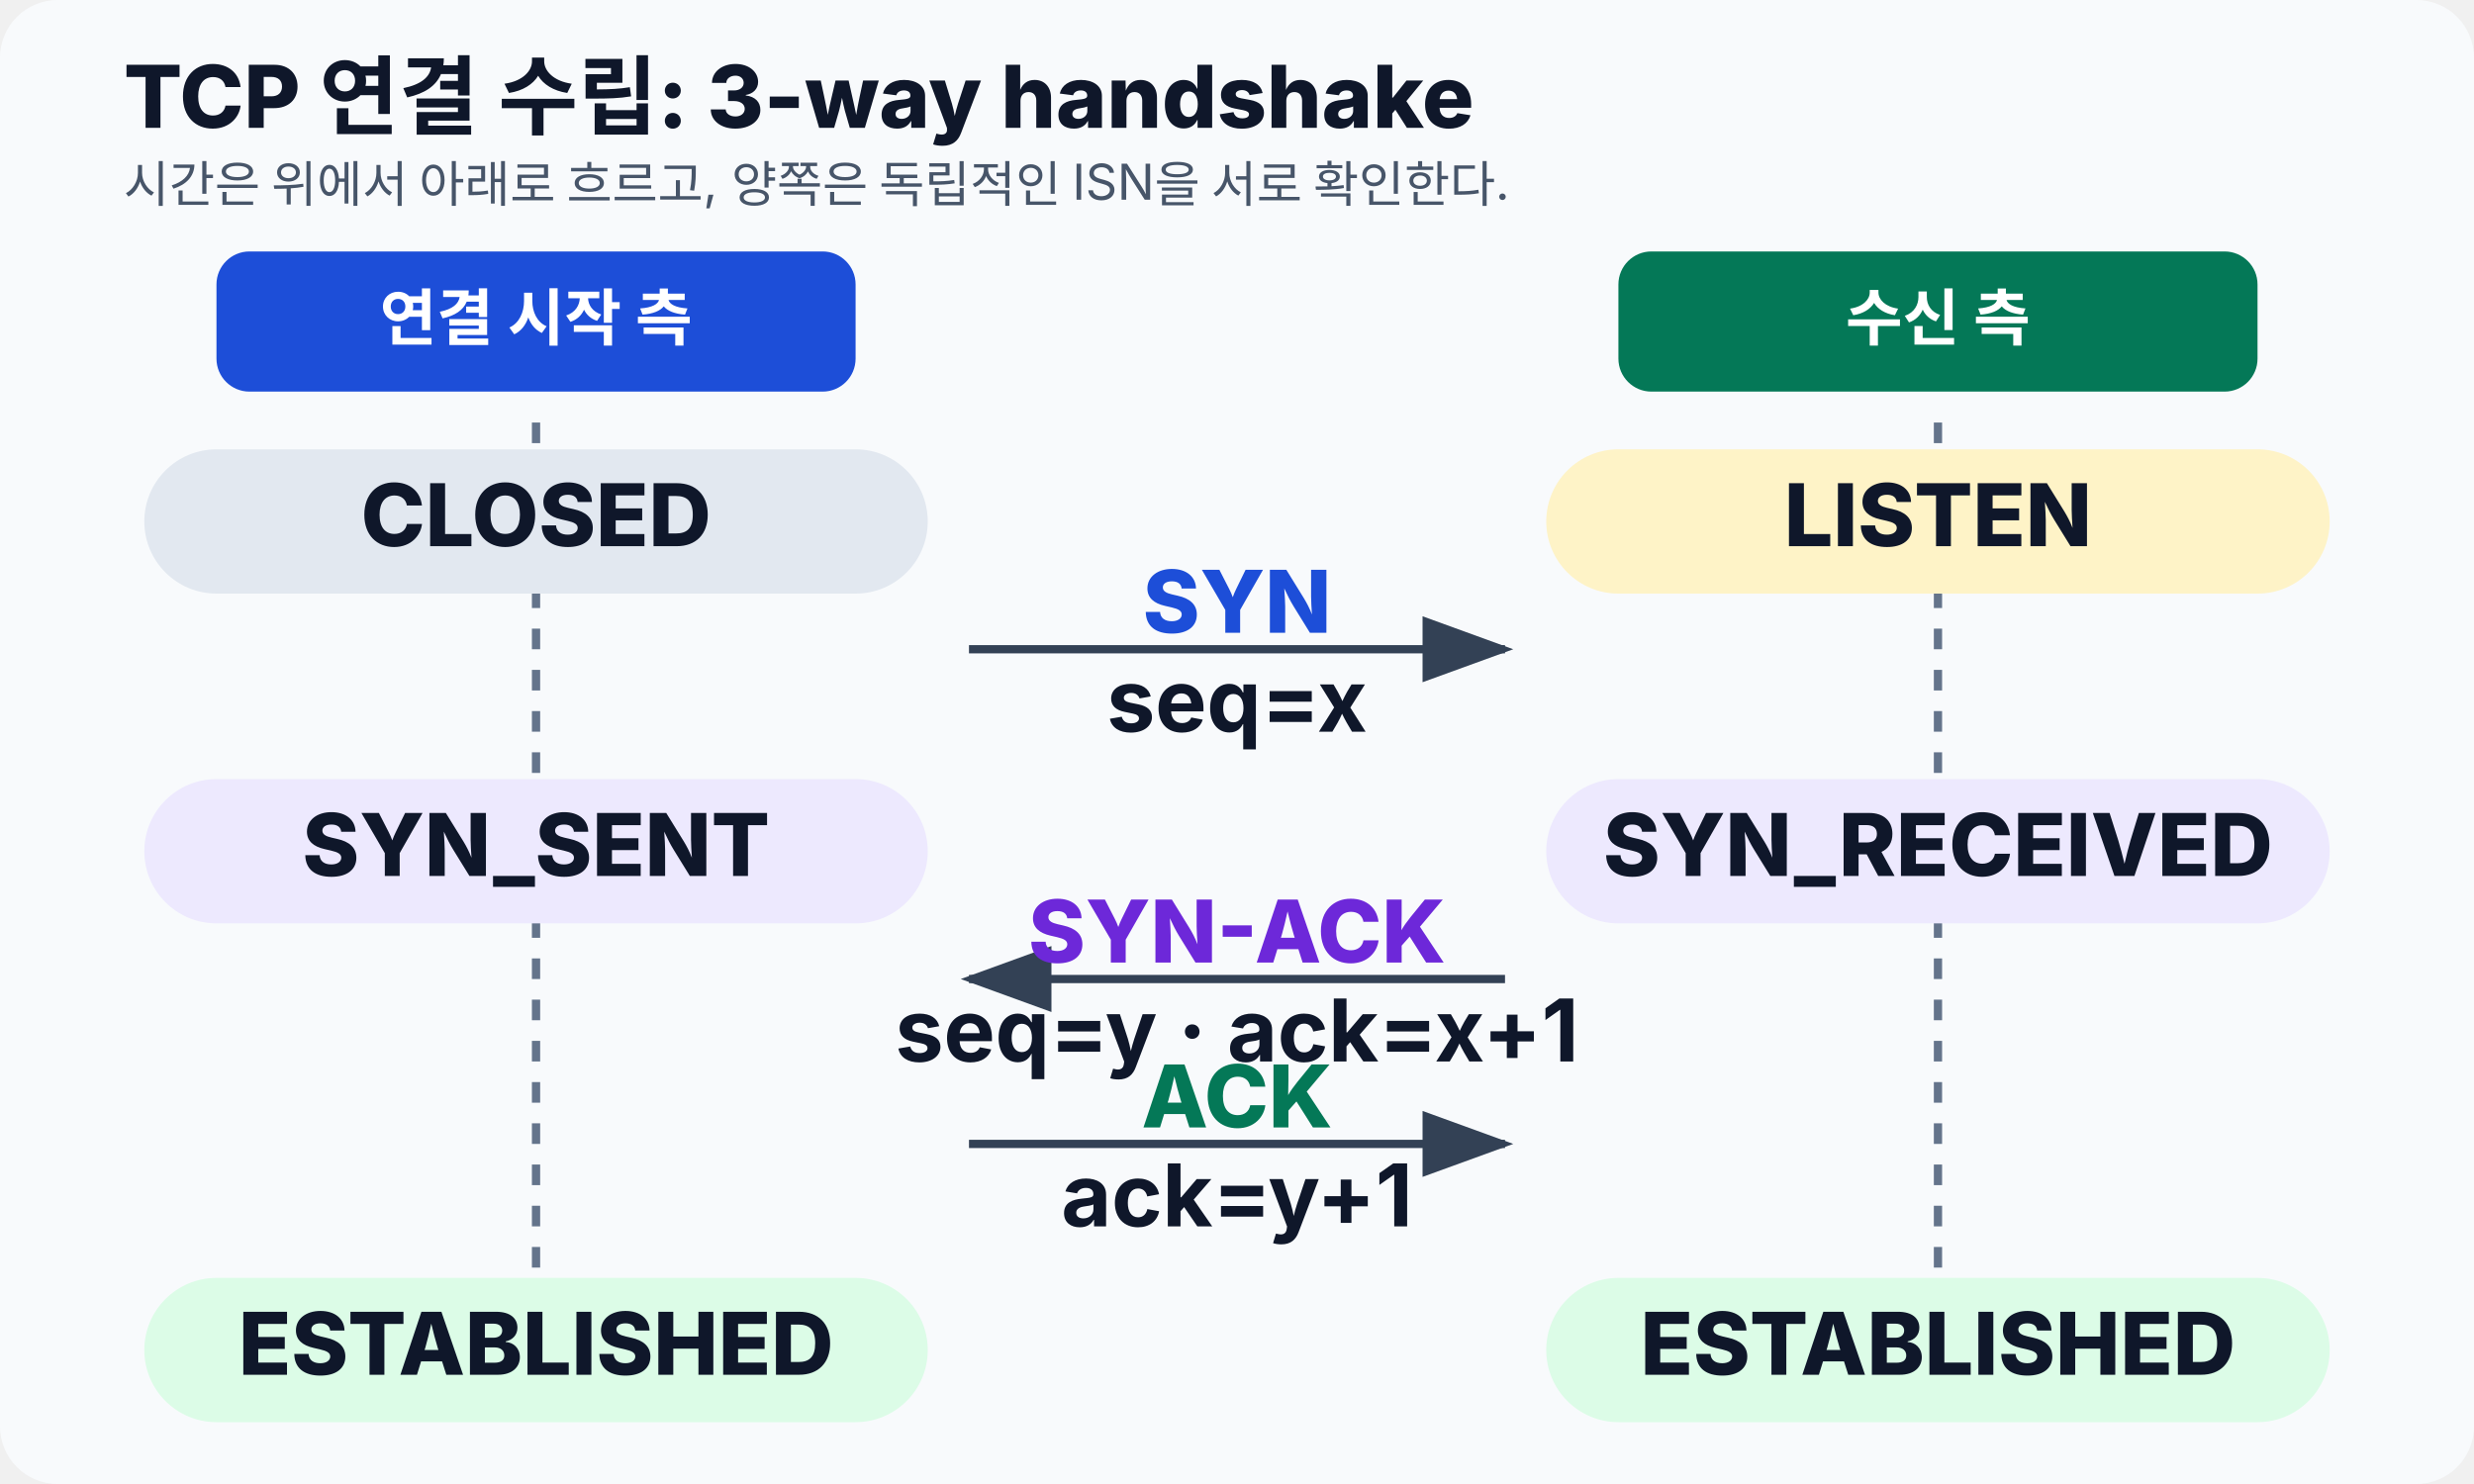
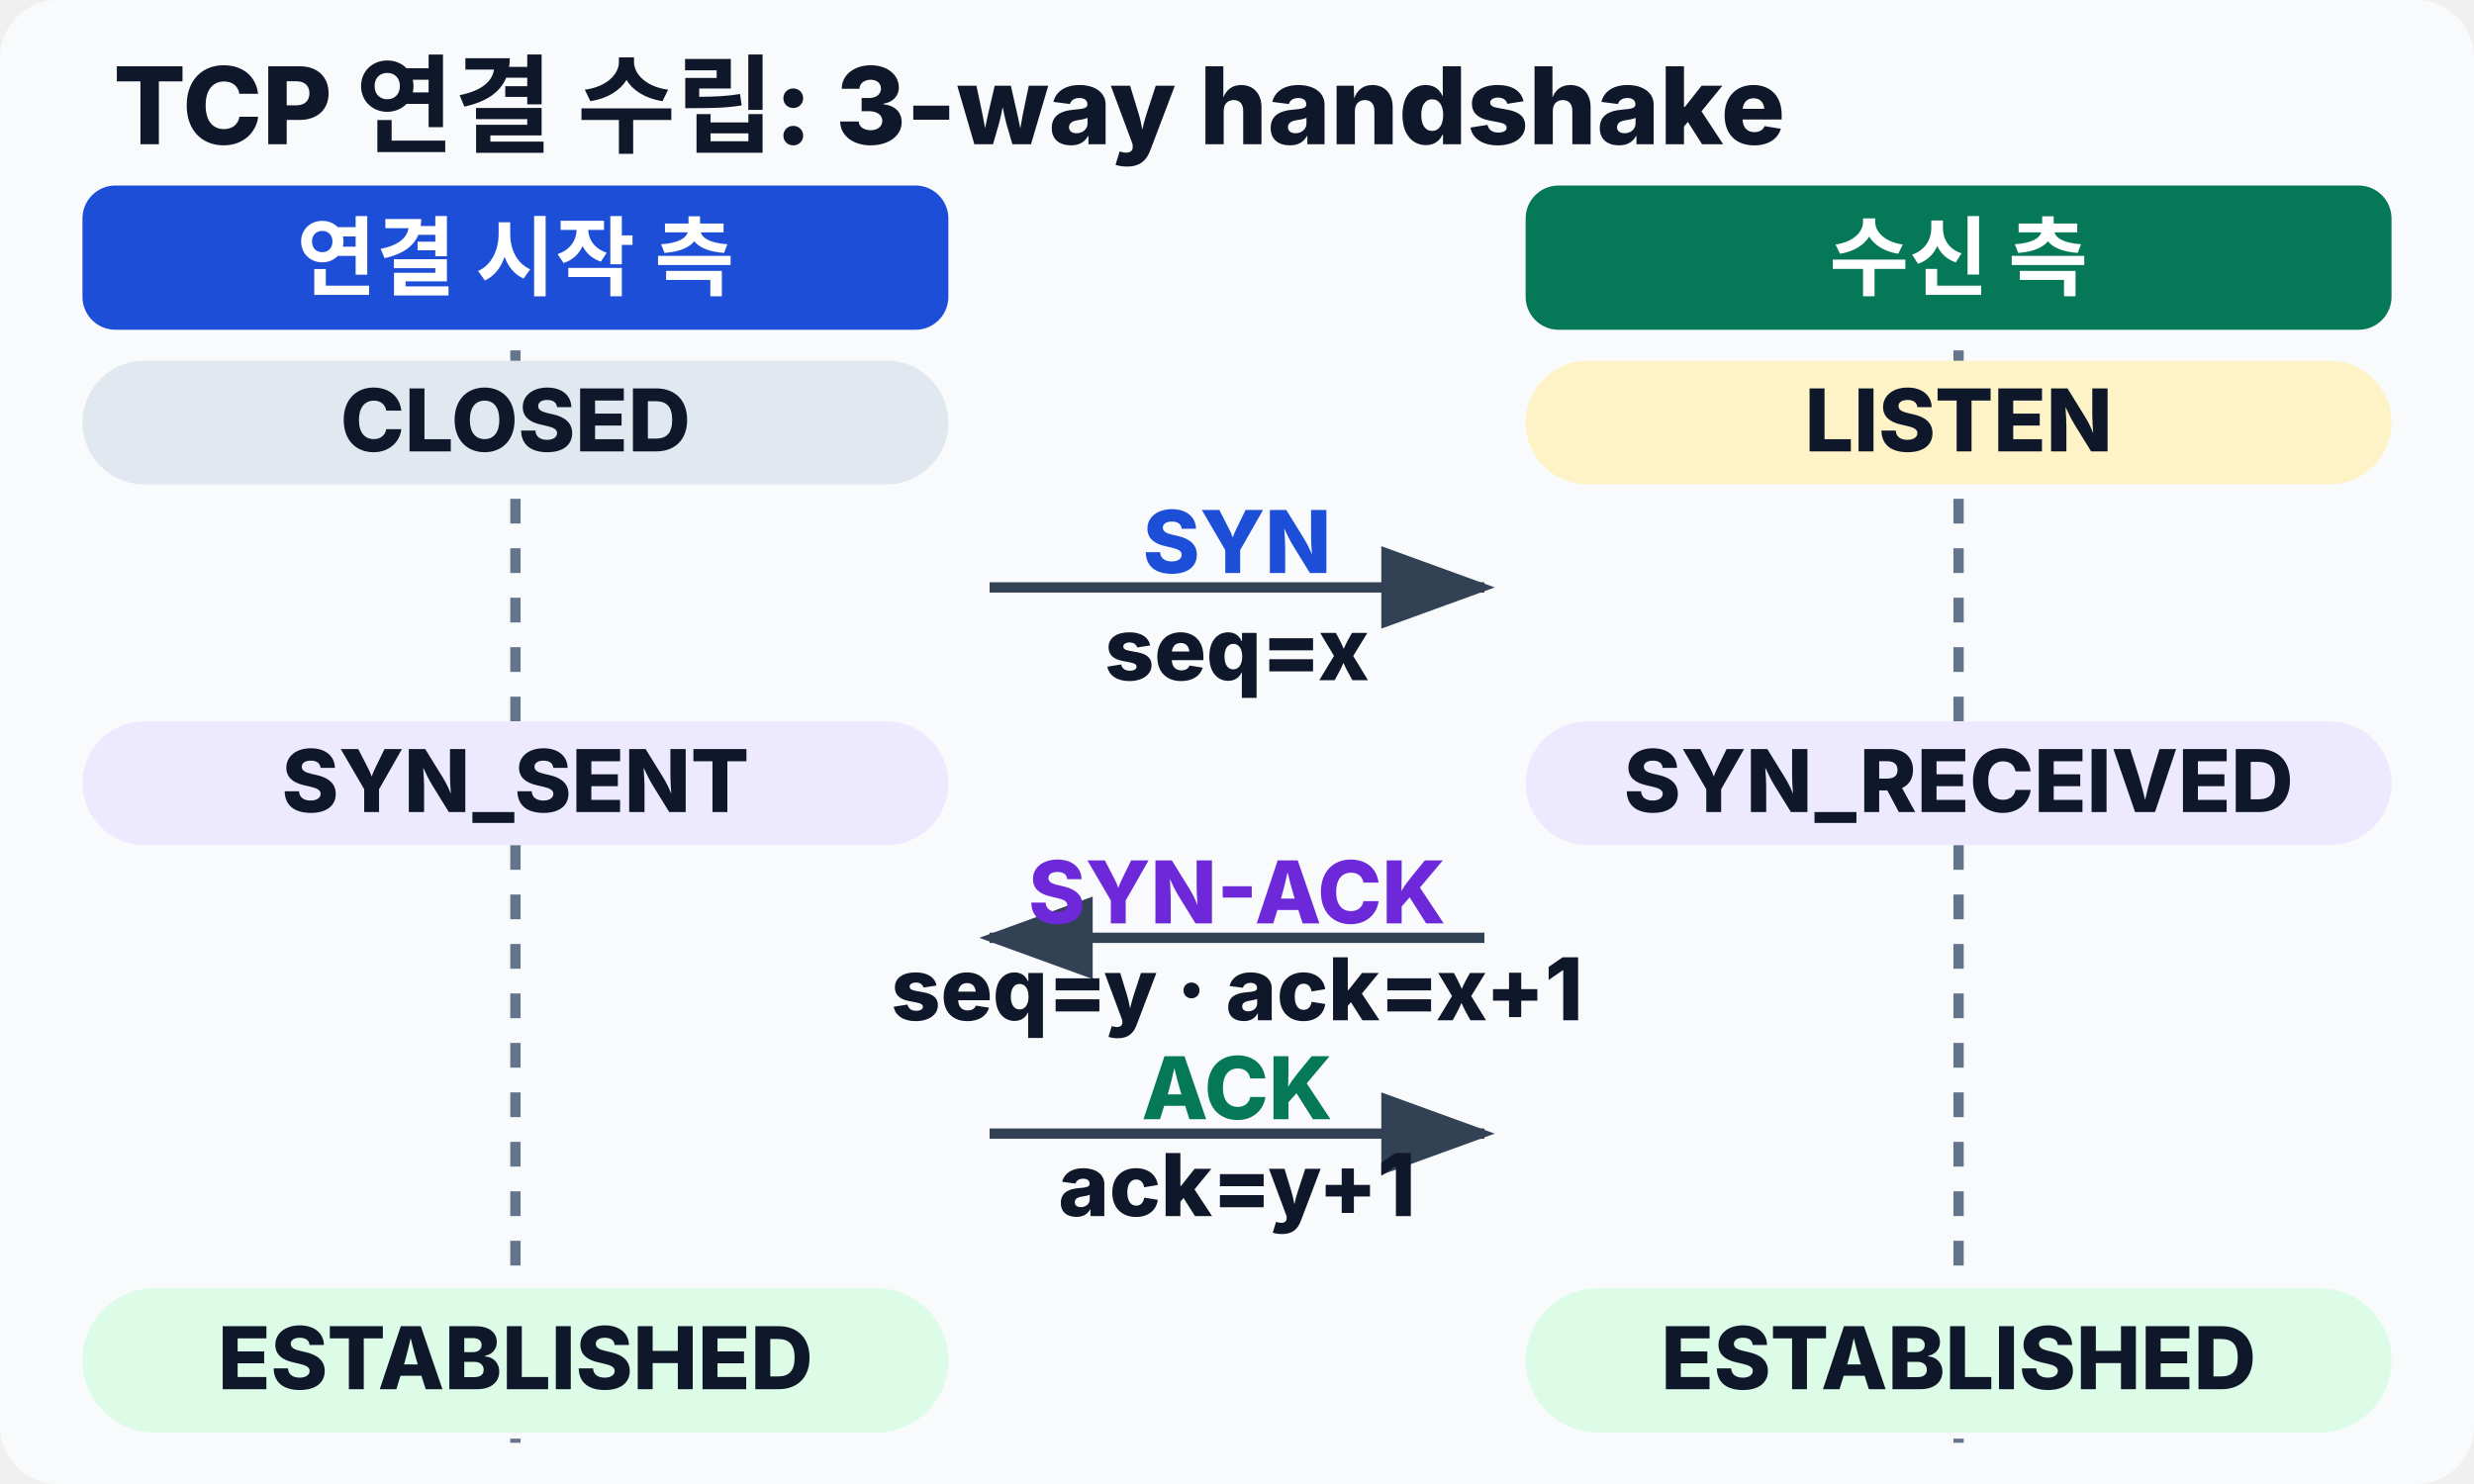
<svg xmlns="http://www.w3.org/2000/svg" viewBox="0 0 1200 720" role="img" aria-labelledby="tcp-three-way-handshake-title tcp-three-way-handshake-desc">
  <style>
-     .bg{fill:#f8fafc}.ink{fill:#0f172a}.muted{fill:#475569}.blue{fill:#1d4ed8}.violet{fill:#6d28d9}.green{fill:#047857}.amber{fill:#92400e}.danger{fill:#b91c1c}.line{fill:none;stroke:#334155;stroke-width:4}.dash{fill:none;stroke:#64748b;stroke-width:4;stroke-dasharray:10 10}text{font-family:ui-sans-serif,system-ui,-apple-system,BlinkMacSystemFont,"Segoe UI",sans-serif}.title{font-size:42px;font-weight:800}.subtitle{font-size:24px}.name{font-size:30px;font-weight:800}.label{font-size:42px;font-weight:800}.sequence{font-size:42px;font-weight:700}.chip{font-size:42px;font-weight:800}.note{font-size:23px}
+     .bg{fill:#f8fafc}.ink{fill:#0f172a}.blue{fill:#1d4ed8}.violet{fill:#6d28d9}.green{fill:#047857}.amber{fill:#92400e}.danger{fill:#b91c1c}.line{fill:none;stroke:#334155;stroke-width:5}.dash{fill:none;stroke:#64748b;stroke-width:5;stroke-dasharray:12 12}text{font-family:ui-sans-serif,system-ui,-apple-system,BlinkMacSystemFont,"Segoe UI",sans-serif}.title{font-size:52px;font-weight:800}.name,.label,.sequence,.chip{font-size:42px;font-weight:800}
  </style>
  <rect class="bg" width="1200" height="720" rx="28" />
-   <text class="ink title" x="60" y="62">TCP 연결 수립: 3-way handshake</text>
-   <text class="muted subtitle" x="60" y="98">시간은 위에서 아래로 흐르고, 양쪽은 독립적인 ISN을 서로 확인한다.</text>
-   <rect class="blue" x="105" y="122" width="310" height="68" rx="16" />
-   <text fill="#fff" class="name" x="260" y="165" text-anchor="middle">연결 시작 측</text>
-   <rect class="green" x="785" y="122" width="310" height="68" rx="16" />
-   <text fill="#fff" class="name" x="940" y="165" text-anchor="middle">수신 측</text>
-   <path class="dash" d="M260 205v410M940 205v410" />
-   <rect x="70" y="218" width="380" height="70" rx="35" fill="#e2e8f0" />
-   <text class="ink chip" x="260" y="265" text-anchor="middle">CLOSED</text>
-   <rect x="750" y="218" width="380" height="70" rx="35" fill="#fef3c7" />
-   <text class="ink chip" x="940" y="265" text-anchor="middle">LISTEN</text>
-   <path class="line" d="M470 315H730" marker-end="url(#arrow)" />
-   <text class="blue label" x="600" y="307" text-anchor="middle">SYN</text>
-   <text class="ink sequence" x="600" y="355" text-anchor="middle">seq=x</text>
-   <rect x="70" y="378" width="380" height="70" rx="35" fill="#ede9fe" />
-   <text class="ink chip" x="260" y="425" text-anchor="middle">SYN_SENT</text>
-   <rect x="750" y="378" width="380" height="70" rx="35" fill="#ede9fe" />
-   <text class="ink chip" x="940" y="425" text-anchor="middle">SYN_RECEIVED</text>
-   <path class="line" d="M730 475H470" marker-end="url(#arrow)" />
-   <text class="violet label" x="600" y="467" text-anchor="middle">SYN-ACK</text>
-   <text class="ink sequence" x="600" y="515" text-anchor="middle">seq=y · ack=x+1</text>
-   <path class="line" d="M470 555H730" marker-end="url(#arrow)" />
-   <text class="green label" x="600" y="547" text-anchor="middle">ACK</text>
-   <text class="ink sequence" x="600" y="595" text-anchor="middle">ack=y+1</text>
-   <rect x="70" y="620" width="380" height="70" rx="35" fill="#dcfce7" />
-   <text class="ink chip" x="260" y="667" text-anchor="middle">ESTABLISHED</text>
-   <rect x="750" y="620" width="380" height="70" rx="35" fill="#dcfce7" />
-   <text class="ink chip" x="940" y="667" text-anchor="middle">ESTABLISHED</text>
+   <text class="ink title" x="55" y="70">TCP 연결 수립: 3-way handshake</text>
+   <rect class="blue" x="40" y="90" width="420" height="70" rx="16" />
+   <text fill="#fff" class="name" x="250" y="140" text-anchor="middle">연결 시작 측</text>
+   <rect class="green" x="740" y="90" width="420" height="70" rx="16" />
+   <text fill="#fff" class="name" x="950" y="140" text-anchor="middle">수신 측</text>
+   <path class="dash" d="M250 170v530M950 170v530" />
+   <rect x="40" y="175" width="420" height="60" rx="30" fill="#e2e8f0" />
+   <text class="ink chip" x="250" y="219" text-anchor="middle">CLOSED</text>
+   <rect x="740" y="175" width="420" height="60" rx="30" fill="#fef3c7" />
+   <text class="ink chip" x="950" y="219" text-anchor="middle">LISTEN</text>
+   <path class="line" d="M480 285H720" marker-end="url(#arrow)" />
+   <text class="blue label" x="600" y="278" text-anchor="middle">SYN</text>
+   <text class="ink sequence" x="600" y="330" text-anchor="middle">seq=x</text>
+   <rect x="40" y="350" width="420" height="60" rx="30" fill="#ede9fe" />
+   <text class="ink chip" x="250" y="394" text-anchor="middle">SYN_SENT</text>
+   <rect x="740" y="350" width="420" height="60" rx="30" fill="#ede9fe" />
+   <text class="ink chip" x="950" y="394" text-anchor="middle">SYN_RECEIVED</text>
+   <path class="line" d="M720 455H480" marker-end="url(#arrow)" />
+   <text class="violet label" x="600" y="448" text-anchor="middle">SYN-ACK</text>
+   <text class="ink sequence" x="600" y="495" text-anchor="middle">seq=y · ack=x+1</text>
+   <path class="line" d="M480 550H720" marker-end="url(#arrow)" />
+   <text class="green label" x="600" y="543" text-anchor="middle">ACK</text>
+   <text class="ink sequence" x="600" y="590" text-anchor="middle">ack=y+1</text>
+   <rect x="40" y="625" width="420" height="70" rx="35" fill="#dcfce7" />
+   <text class="ink chip" x="250" y="674" text-anchor="middle">ESTABLISHED</text>
+   <rect x="740" y="625" width="420" height="70" rx="35" fill="#dcfce7" />
+   <text class="ink chip" x="950" y="674" text-anchor="middle">ESTABLISHED</text>
  <defs>
    <marker id="arrow" markerWidth="12" markerHeight="12" refX="10" refY="4" orient="auto">
      <path d="M0,0 L0,8 L11,4 z" fill="#334155" />
    </marker>
  </defs>
</svg>
